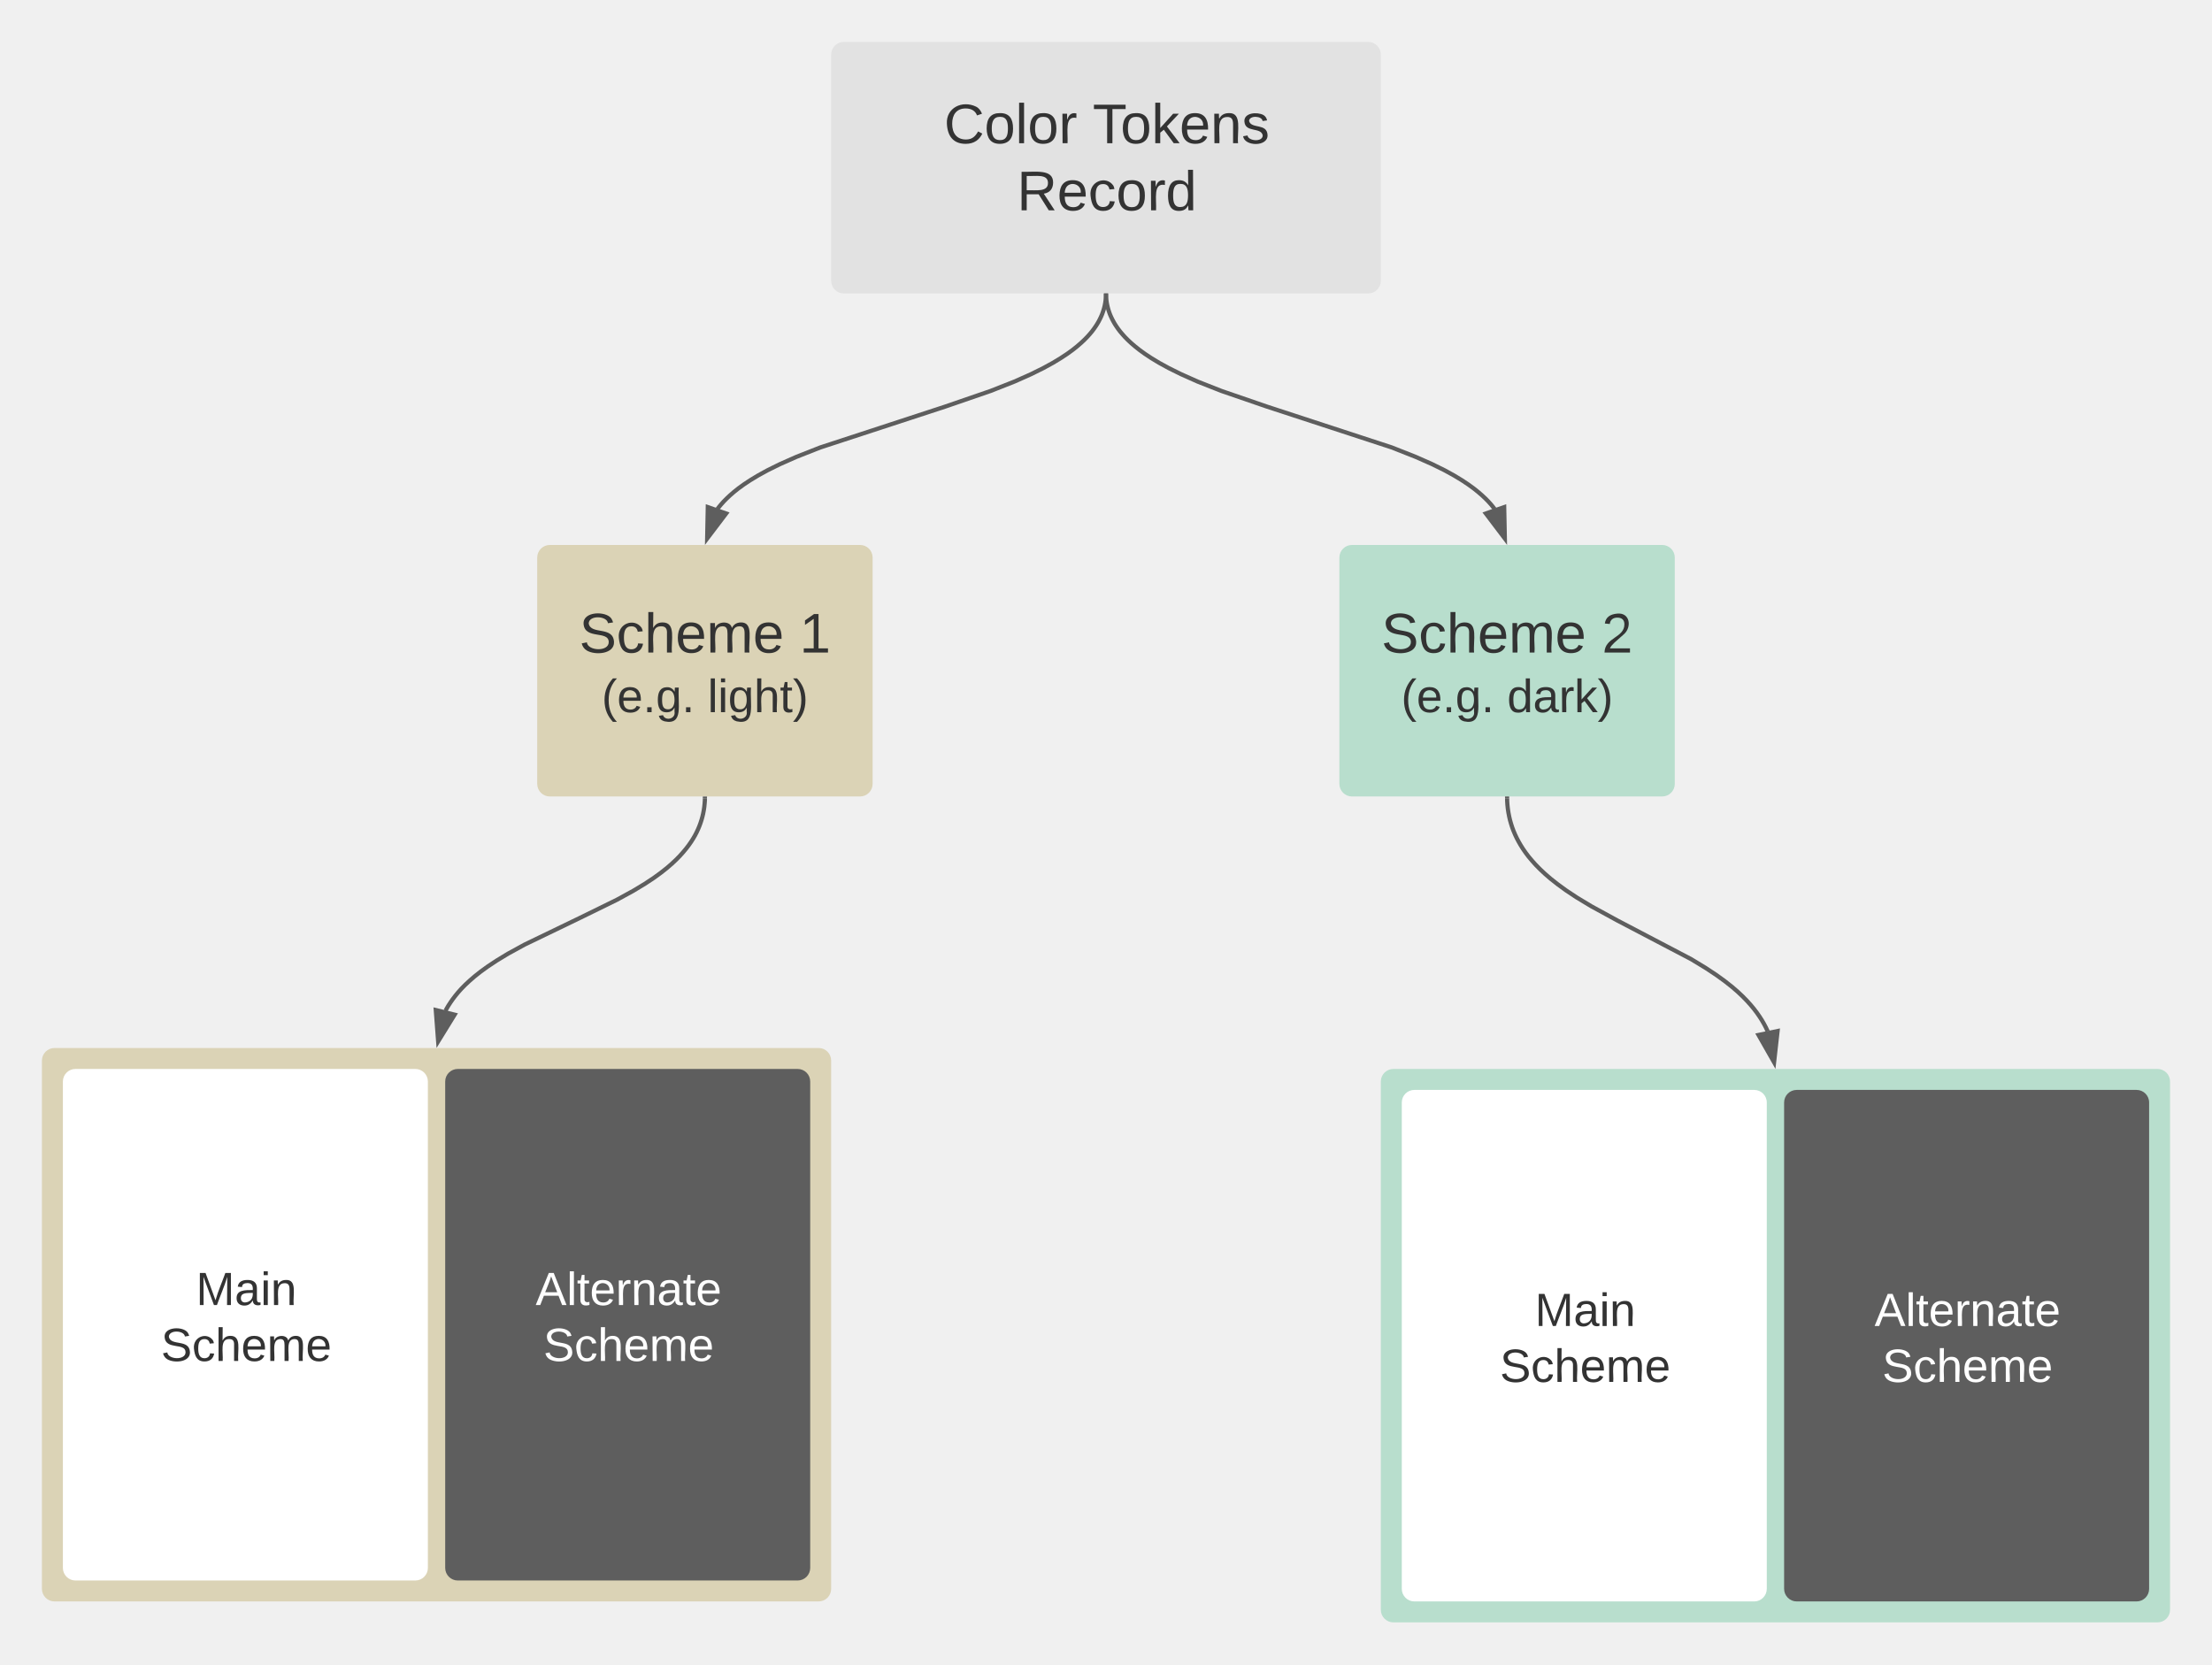
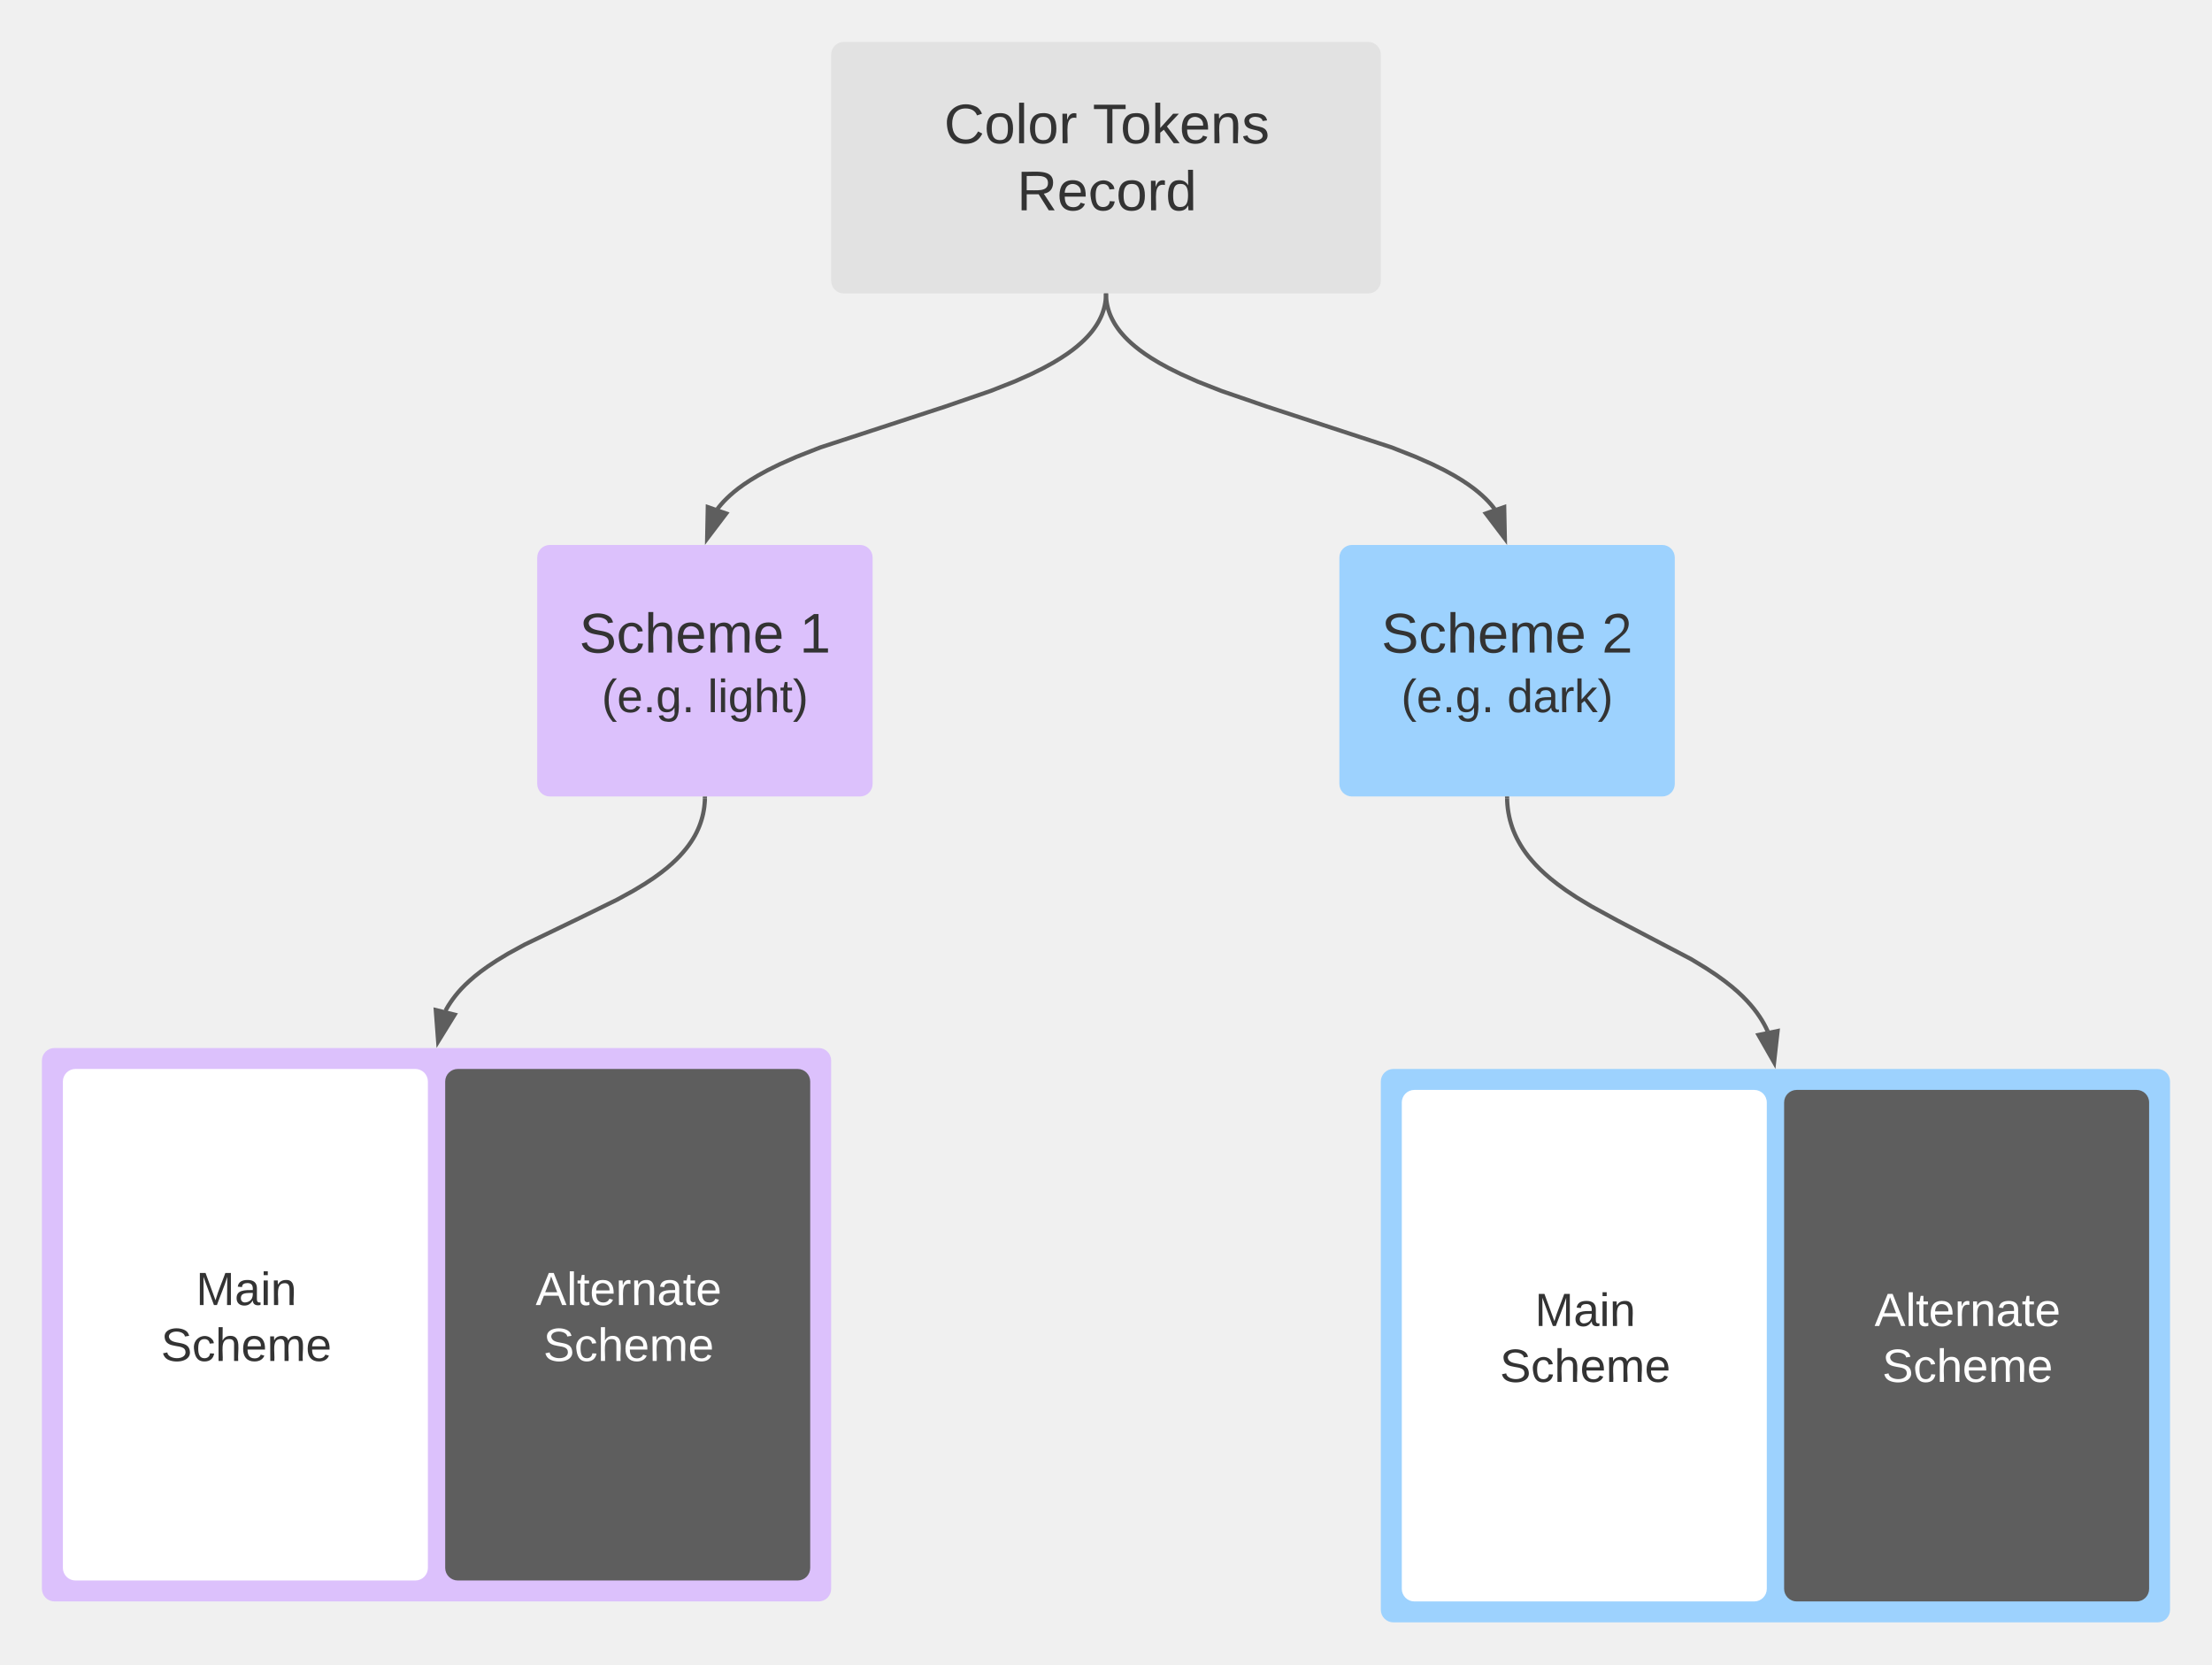
<svg xmlns="http://www.w3.org/2000/svg" xmlns:ns1="lucid" xmlns:xlink="http://www.w3.org/1999/xlink" width="1055.23" height="794.04">
  <g transform="translate(-677.5194 -407)" ns1:page-tab-id="0_0">
    <path d="M1074.03 433c0-3.3 2.7-6 6-6h250.2c3.32 0 6 2.7 6 6v108c0 3.3-2.68 6-6 6h-250.2c-3.3 0-6-2.7-6-6z" stroke="#000" stroke-opacity="0" stroke-width="3" fill="#e2e2e2" />
    <use xlink:href="#a" transform="matrix(1,0,0,1,1086.032,439) translate(41.87037 36.33333)" />
    <use xlink:href="#b" transform="matrix(1,0,0,1,1086.032,439) translate(112.7593 36.33333)" />
    <use xlink:href="#c" transform="matrix(1,0,0,1,1086.032,439) translate(76.61111 68.33333)" />
-     <path d="M933.8 673c0-3.3 2.7-6 6-6h148c3.32 0 6 2.7 6 6v108c0 3.3-2.68 6-6 6h-148c-3.3 0-6-2.7-6-6z" stroke="#000" stroke-opacity="0" stroke-width="3" fill="#dbd3b6" />
+     <path d="M933.8 673c0-3.3 2.7-6 6-6h148c3.32 0 6 2.7 6 6v108c0 3.3-2.68 6-6 6h-148c-3.3 0-6-2.7-6-6z" stroke="#000" stroke-opacity="0" stroke-width="3" fill="#DCC1FC" />
    <use xlink:href="#d" transform="matrix(1,0,0,1,945.8028,679) translate(8.037037 39.33333)" />
    <use xlink:href="#e" transform="matrix(1,0,0,1,945.8028,679) translate(113.1481 39.33333)" />
    <use xlink:href="#f" transform="matrix(1,0,0,1,945.8028,679) translate(18.74074 67.77778)" />
    <use xlink:href="#g" transform="matrix(1,0,0,1,945.8028,679) translate(69.2963 67.77778)" />
-     <path d="M1316.47 673c0-3.3 2.7-6 6-6h148c3.3 0 6 2.7 6 6v108c0 3.3-2.7 6-6 6h-148c-3.3 0-6-2.7-6-6z" stroke="#000" stroke-opacity="0" stroke-width="3" fill="#b8decd" />
+     <path d="M1316.47 673c0-3.3 2.7-6 6-6h148c3.3 0 6 2.7 6 6v108c0 3.3-2.7 6-6 6h-148c-3.3 0-6-2.7-6-6z" stroke="#000" stroke-opacity="0" stroke-width="3" fill="#9DD2FE" />
    <use xlink:href="#d" transform="matrix(1,0,0,1,1328.469,679) translate(8.037037 39.33333)" />
    <use xlink:href="#h" transform="matrix(1,0,0,1,1328.469,679) translate(113.1481 39.33333)" />
    <use xlink:href="#i" transform="matrix(1,0,0,1,1328.469,679) translate(17.47531 67.77778)" />
    <use xlink:href="#j" transform="matrix(1,0,0,1,1328.469,679) translate(68.03086 67.77778)" />
    <path d="M1205.12 548v.17l-.08 1.14-.12 1.13-.16 1.1-.2 1.1-.26 1.1-.3 1.07-.36 1.08-.4 1.1-.46 1.08-.53 1.1-.58 1.14-.67 1.15-.75 1.17-.84 1.22-.94 1.25-1.08 1.3-1.22 1.35-1.4 1.42-1.6 1.5-1.85 1.6-2.16 1.72-2.55 1.84-3.06 2.02-3.7 2.24-4.6 2.52-5.86 2.9-7.85 3.5-11.42 4.5-21.68 7.47-59.6 19.5-11.42 4.5-7.84 3.47-5.87 2.9-4.6 2.53-3.7 2.24-3.05 2.02-2.55 1.85-2.17 1.73-1.85 1.6-1.6 1.5-1.4 1.42-1.22 1.36-1.08 1.3-.7.94" stroke="#5e5e5e" stroke-width="2" fill="none" />
    <path d="M1206.1 548.05l-2-.04.04-1h2z" fill="#5e5e5e" />
    <path d="M1014.87 663.94l.3-15 8.76 3.05z" stroke="#5e5e5e" stroke-width="2" fill="#5e5e5e" />
    <path d="M1205.16 548v.17l.07 1.14.12 1.13.16 1.1.22 1.1.26 1.1.3 1.07.35 1.08.4 1.1.47 1.08.52 1.1.6 1.14.65 1.15.75 1.17.84 1.22.95 1.25 1.1 1.3 1.2 1.35 1.4 1.42 1.6 1.5 1.87 1.6 2.16 1.72 2.55 1.84 3.05 2.02 3.7 2.24 4.6 2.52 5.86 2.9 7.84 3.5 11.42 4.5 21.7 7.47 59.6 19.5 11.4 4.5 7.85 3.47 5.88 2.9 4.6 2.53 3.7 2.24 3.04 2.02 2.55 1.85 2.17 1.73 1.85 1.6 1.6 1.5 1.4 1.42 1.22 1.36 1.07 1.3.7.94" stroke="#5e5e5e" stroke-width="2" fill="none" />
    <path d="M1206.16 548l-2 .05-.02-1.05h2z" fill="#5e5e5e" />
    <path d="M1395.4 663.94l-9.06-11.95 8.75-3.05z" stroke="#5e5e5e" stroke-width="2" fill="#5e5e5e" />
    <path d="M1396.5 788v1.03l.13 1.96.2 1.88.28 1.84.35 1.8.4 1.75.5 1.74.55 1.72.63 1.7.72 1.7.8 1.7.9 1.7 1 1.74 1.1 1.75 1.25 1.8 1.4 1.86 1.6 1.9 1.78 2 2.05 2.08 2.36 2.22 2.75 2.38 3.3 2.6 4 2.92 5.12 3.4 7 4.22 12.26 6.7 35.36 18.53 7 4.25 5.1 3.38 4.02 2.92 3.3 2.6 2.76 2.38 2.36 2.22 2.05 2.1 1.78 1.98 1.58 1.9 1.4 1.85 1.25 1.8 1.13 1.76 1 1.73.9 1.7.8 1.7.04.14" stroke="#5e5e5e" stroke-width="2" fill="none" />
    <path d="M1397.5 788l-2 .05-.03-1.05h2z" fill="#5e5e5e" />
    <path d="M1523.84 913.82l-7.43-13.03 9.1-1.88z" stroke="#5e5e5e" stroke-width="2" fill="#5e5e5e" />
    <path d="M1013.78 788v.74l-.12 1.67-.17 1.64-.24 1.58-.3 1.55-.36 1.52-.42 1.5-.48 1.48-.55 1.48-.62 1.48-.7 1.5-.78 1.5-.88 1.5-.98 1.54-1.1 1.58-1.24 1.62-1.4 1.68-1.56 1.75-1.8 1.84-2.06 1.93-2.4 2.08-2.84 2.24-3.4 2.47-4.24 2.8-5.5 3.32-7.85 4.3-17.74 8.7-26.3 12.7-7.85 4.3-5.48 3.33-4.23 2.8-3.42 2.48-2.84 2.25-2.4 2.08-2.07 1.93-1.8 1.83-1.56 1.74-1.38 1.68-1.23 1.62-1.1 1.58-1 1.54-.87 1.5-.43.84" stroke="#5e5e5e" stroke-width="2" fill="none" />
    <path d="M1014.78 788.05l-2-.04.02-1h2z" fill="#5e5e5e" />
    <path d="M886.54 903.86l-1.13-14.96 9 2.2z" stroke="#5e5e5e" stroke-width="2" fill="#5e5e5e" />
-     <path d="M697.52 913c0-3.3 2.7-6 6-6h364.5c3.33 0 6 2.7 6 6v252.05c0 3.3-2.67 6-6 6h-364.5c-3.3 0-6-2.7-6-6z" stroke="#000" stroke-opacity="0" stroke-width="5" fill="#dbd3b6" />
+     <path d="M697.52 913c0-3.3 2.7-6 6-6h364.5c3.33 0 6 2.7 6 6v252.05c0 3.3-2.67 6-6 6h-364.5c-3.3 0-6-2.7-6-6z" stroke="#000" stroke-opacity="0" stroke-width="5" fill="#DCC1FC" />
    <path d="M707.52 923c0-3.32 2.7-6 6-6h162.12c3.3 0 6 2.68 6 6v232.06c0 3.3-2.7 6-6 6H713.52c-3.3 0-6-2.7-6-6z" stroke="#000" stroke-opacity="0" stroke-width="3" fill="#fff" />
    <use xlink:href="#k" transform="matrix(1,0,0,1,719.5194,928.9937) translate(51.48765 100.6528)" />
    <use xlink:href="#l" transform="matrix(1,0,0,1,719.5194,928.9937) translate(34.79012 127.3194)" />
    <path d="M889.9 923c0-3.32 2.7-6 6-6h162.13c3.32 0 6 2.68 6 6v232.06c0 3.3-2.68 6-6 6H895.9c-3.3 0-6-2.7-6-6z" stroke="#000" stroke-opacity="0" stroke-width="3" fill="#5e5e5e" />
    <g>
      <use xlink:href="#m" transform="matrix(1,0,0,1,901.9138,928.9937) translate(31.11728 100.6528)" />
      <use xlink:href="#n" transform="matrix(1,0,0,1,901.9138,928.9937) translate(34.79012 127.3194)" />
    </g>
-     <path d="M1336.24 923c0-3.32 2.7-6 6-6h364.5c3.33 0 6 2.68 6 6v252.04c0 3.32-2.67 6-6 6h-364.5c-3.3 0-6-2.68-6-6z" stroke="#000" stroke-opacity="0" stroke-width="5" fill="#b8decd" />
+     <path d="M1336.24 923c0-3.32 2.7-6 6-6h364.5c3.33 0 6 2.68 6 6v252.04c0 3.32-2.67 6-6 6h-364.5c-3.3 0-6-2.68-6-6z" stroke="#000" stroke-opacity="0" stroke-width="5" fill="#9DD2FE" />
    <path d="M1346.24 933c0-3.33 2.7-6 6-6h162.12c3.3 0 6 2.67 6 6v232.05c0 3.3-2.7 6-6 6h-162.12c-3.3 0-6-2.7-6-6z" stroke="#000" stroke-opacity="0" stroke-width="3" fill="#fff" />
    <g>
      <use xlink:href="#k" transform="matrix(1,0,0,1,1358.24,938.9875) translate(51.48765 100.6528)" />
      <use xlink:href="#l" transform="matrix(1,0,0,1,1358.24,938.9875) translate(34.79012 127.3194)" />
    </g>
    <path d="M1528.63 933c0-3.33 2.7-6 6-6h162.12c3.32 0 6 2.67 6 6v232.05c0 3.3-2.68 6-6 6h-162.12c-3.3 0-6-2.7-6-6z" stroke="#000" stroke-opacity="0" stroke-width="3" fill="#5e5e5e" />
    <g>
      <use xlink:href="#m" transform="matrix(1,0,0,1,1540.634,938.9875) translate(31.11728 100.6528)" />
      <use xlink:href="#n" transform="matrix(1,0,0,1,1540.634,938.9875) translate(34.79012 127.3194)" />
    </g>
    <defs>
      <path fill="#333" d="M212-179c-10-28-35-45-73-45-59 0-87 40-87 99 0 60 29 101 89 101 43 0 62-24 78-52l27 14C228-24 195 4 139 4 59 4 22-46 18-125c-6-104 99-153 187-111 19 9 31 26 39 46" id="o" />
      <path fill="#333" d="M100-194c62-1 85 37 85 99 1 63-27 99-86 99S16-35 15-95c0-66 28-99 85-99zM99-20c44 1 53-31 53-75 0-43-8-75-51-75s-53 32-53 75 10 74 51 75" id="p" />
      <path fill="#333" d="M24 0v-261h32V0H24" id="q" />
      <path fill="#333" d="M114-163C36-179 61-72 57 0H25l-1-190h30c1 12-1 29 2 39 6-27 23-49 58-41v29" id="r" />
      <g id="a">
        <use transform="matrix(0.07407407,0,0,0.07407407,0,0)" xlink:href="#o" />
        <use transform="matrix(0.07407407,0,0,0.07407407,19.18519,0)" xlink:href="#p" />
        <use transform="matrix(0.07407407,0,0,0.07407407,34,0)" xlink:href="#q" />
        <use transform="matrix(0.07407407,0,0,0.07407407,39.85185,0)" xlink:href="#p" />
        <use transform="matrix(0.07407407,0,0,0.07407407,54.66667,0)" xlink:href="#r" />
      </g>
      <path fill="#333" d="M127-220V0H93v-220H8v-28h204v28h-85" id="s" />
      <path fill="#333" d="M143 0L79-87 56-68V0H24v-261h32v163l83-92h37l-77 82L181 0h-38" id="t" />
      <path fill="#333" d="M100-194c63 0 86 42 84 106H49c0 40 14 67 53 68 26 1 43-12 49-29l28 8c-11 28-37 45-77 45C44 4 14-33 15-96c1-61 26-98 85-98zm52 81c6-60-76-77-97-28-3 7-6 17-6 28h103" id="u" />
      <path fill="#333" d="M117-194c89-4 53 116 60 194h-32v-121c0-31-8-49-39-48C34-167 62-67 57 0H25l-1-190h30c1 10-1 24 2 32 11-22 29-35 61-36" id="v" />
      <path fill="#333" d="M135-143c-3-34-86-38-87 0 15 53 115 12 119 90S17 21 10-45l28-5c4 36 97 45 98 0-10-56-113-15-118-90-4-57 82-63 122-42 12 7 21 19 24 35" id="w" />
      <g id="b">
        <use transform="matrix(0.07407407,0,0,0.07407407,0,0)" xlink:href="#s" />
        <use transform="matrix(0.07407407,0,0,0.07407407,13.25926,0)" xlink:href="#p" />
        <use transform="matrix(0.07407407,0,0,0.07407407,28.07407,0)" xlink:href="#t" />
        <use transform="matrix(0.07407407,0,0,0.07407407,41.40741,0)" xlink:href="#u" />
        <use transform="matrix(0.07407407,0,0,0.07407407,56.22222,0)" xlink:href="#v" />
        <use transform="matrix(0.07407407,0,0,0.07407407,71.03704,0)" xlink:href="#w" />
      </g>
      <path fill="#333" d="M233-177c-1 41-23 64-60 70L243 0h-38l-65-103H63V0H30v-248c88 3 205-21 203 71zM63-129c60-2 137 13 137-47 0-61-80-42-137-45v92" id="x" />
      <path fill="#333" d="M96-169c-40 0-48 33-48 73s9 75 48 75c24 0 41-14 43-38l32 2c-6 37-31 61-74 61-59 0-76-41-82-99-10-93 101-131 147-64 4 7 5 14 7 22l-32 3c-4-21-16-35-41-35" id="y" />
      <path fill="#333" d="M85-194c31 0 48 13 60 33l-1-100h32l1 261h-30c-2-10 0-23-3-31C134-8 116 4 85 4 32 4 16-35 15-94c0-66 23-100 70-100zm9 24c-40 0-46 34-46 75 0 40 6 74 45 74 42 0 51-32 51-76 0-42-9-74-50-73" id="z" />
      <g id="c">
        <use transform="matrix(0.07407407,0,0,0.07407407,0,0)" xlink:href="#x" />
        <use transform="matrix(0.07407407,0,0,0.07407407,19.18519,0)" xlink:href="#u" />
        <use transform="matrix(0.07407407,0,0,0.07407407,34,0)" xlink:href="#y" />
        <use transform="matrix(0.07407407,0,0,0.07407407,47.33333,0)" xlink:href="#p" />
        <use transform="matrix(0.07407407,0,0,0.07407407,62.14815,0)" xlink:href="#r" />
        <use transform="matrix(0.07407407,0,0,0.07407407,70.96296,0)" xlink:href="#z" />
      </g>
      <path fill="#333" d="M185-189c-5-48-123-54-124 2 14 75 158 14 163 119 3 78-121 87-175 55-17-10-28-26-33-46l33-7c5 56 141 63 141-1 0-78-155-14-162-118-5-82 145-84 179-34 5 7 8 16 11 25" id="A" />
      <path fill="#333" d="M106-169C34-169 62-67 57 0H25v-261h32l-1 103c12-21 28-36 61-36 89 0 53 116 60 194h-32v-121c2-32-8-49-39-48" id="B" />
      <path fill="#333" d="M210-169c-67 3-38 105-44 169h-31v-121c0-29-5-50-35-48C34-165 62-65 56 0H25l-1-190h30c1 10-1 24 2 32 10-44 99-50 107 0 11-21 27-35 58-36 85-2 47 119 55 194h-31v-121c0-29-5-49-35-48" id="C" />
      <g id="d">
        <use transform="matrix(0.07407407,0,0,0.07407407,0,0)" xlink:href="#A" />
        <use transform="matrix(0.07407407,0,0,0.07407407,17.77778,0)" xlink:href="#y" />
        <use transform="matrix(0.07407407,0,0,0.07407407,31.11111,0)" xlink:href="#B" />
        <use transform="matrix(0.07407407,0,0,0.07407407,45.92593,0)" xlink:href="#u" />
        <use transform="matrix(0.07407407,0,0,0.07407407,60.74074,0)" xlink:href="#C" />
        <use transform="matrix(0.07407407,0,0,0.07407407,82.88889,0)" xlink:href="#u" />
      </g>
      <path fill="#333" d="M27 0v-27h64v-190l-56 39v-29l58-41h29v221h61V0H27" id="D" />
      <use transform="matrix(0.07407407,0,0,0.07407407,0,0)" xlink:href="#D" id="e" />
      <path fill="#333" d="M87 75C49 33 22-17 22-94c0-76 28-126 65-167h31c-38 41-64 92-64 168S80 34 118 75H87" id="E" />
      <path fill="#333" d="M33 0v-38h34V0H33" id="F" />
      <path fill="#333" d="M177-190C167-65 218 103 67 71c-23-6-38-20-44-43l32-5c15 47 100 32 89-28v-30C133-14 115 1 83 1 29 1 15-40 15-95c0-56 16-97 71-98 29-1 48 16 59 35 1-10 0-23 2-32h30zM94-22c36 0 50-32 50-73 0-42-14-75-50-75-39 0-46 34-46 75s6 73 46 73" id="G" />
      <g id="f">
        <use transform="matrix(0.0617284,0,0,0.0617284,0,0)" xlink:href="#E" />
        <use transform="matrix(0.0617284,0,0,0.0617284,7.345679,0)" xlink:href="#u" />
        <use transform="matrix(0.0617284,0,0,0.0617284,19.69136,0)" xlink:href="#F" />
        <use transform="matrix(0.0617284,0,0,0.0617284,25.8642,0)" xlink:href="#G" />
        <use transform="matrix(0.0617284,0,0,0.0617284,38.20988,0)" xlink:href="#F" />
      </g>
      <path fill="#333" d="M24-231v-30h32v30H24zM24 0v-190h32V0H24" id="H" />
      <path fill="#333" d="M59-47c-2 24 18 29 38 22v24C64 9 27 4 27-40v-127H5v-23h24l9-43h21v43h35v23H59v120" id="I" />
      <path fill="#333" d="M33-261c38 41 65 92 65 168S71 34 33 75H2C39 34 66-17 66-93S39-220 2-261h31" id="J" />
      <g id="g">
        <use transform="matrix(0.0617284,0,0,0.0617284,0,0)" xlink:href="#q" />
        <use transform="matrix(0.0617284,0,0,0.0617284,4.876543,0)" xlink:href="#H" />
        <use transform="matrix(0.0617284,0,0,0.0617284,9.753086,0)" xlink:href="#G" />
        <use transform="matrix(0.0617284,0,0,0.0617284,22.09877,0)" xlink:href="#B" />
        <use transform="matrix(0.0617284,0,0,0.0617284,34.44444,0)" xlink:href="#I" />
        <use transform="matrix(0.0617284,0,0,0.0617284,40.61728,0)" xlink:href="#J" />
      </g>
      <path fill="#333" d="M101-251c82-7 93 87 43 132L82-64C71-53 59-42 53-27h129V0H18c2-99 128-94 128-182 0-28-16-43-45-43s-46 15-49 41l-32-3c6-41 34-60 81-64" id="K" />
      <use transform="matrix(0.07407407,0,0,0.07407407,0,0)" xlink:href="#K" id="h" />
      <g id="i">
        <use transform="matrix(0.0617284,0,0,0.0617284,0,0)" xlink:href="#E" />
        <use transform="matrix(0.0617284,0,0,0.0617284,7.345679,0)" xlink:href="#u" />
        <use transform="matrix(0.0617284,0,0,0.0617284,19.69136,0)" xlink:href="#F" />
        <use transform="matrix(0.0617284,0,0,0.0617284,25.8642,0)" xlink:href="#G" />
        <use transform="matrix(0.0617284,0,0,0.0617284,38.20988,0)" xlink:href="#F" />
      </g>
      <path fill="#333" d="M141-36C126-15 110 5 73 4 37 3 15-17 15-53c-1-64 63-63 125-63 3-35-9-54-41-54-24 1-41 7-42 31l-33-3c5-37 33-52 76-52 45 0 72 20 72 64v82c-1 20 7 32 28 27v20c-31 9-61-2-59-35zM48-53c0 20 12 33 32 33 41-3 63-29 60-74-43 2-92-5-92 41" id="L" />
      <g id="j">
        <use transform="matrix(0.0617284,0,0,0.0617284,0,0)" xlink:href="#z" />
        <use transform="matrix(0.0617284,0,0,0.0617284,12.34568,0)" xlink:href="#L" />
        <use transform="matrix(0.0617284,0,0,0.0617284,24.69136,0)" xlink:href="#r" />
        <use transform="matrix(0.0617284,0,0,0.0617284,32.03704,0)" xlink:href="#t" />
        <use transform="matrix(0.0617284,0,0,0.0617284,43.14815,0)" xlink:href="#J" />
      </g>
      <path fill="#333" d="M240 0l2-218c-23 76-54 145-80 218h-23L58-218 59 0H30v-248h44l77 211c21-75 51-140 76-211h43V0h-30" id="M" />
      <g id="k">
        <use transform="matrix(0.0617284,0,0,0.0617284,0,0)" xlink:href="#M" />
        <use transform="matrix(0.0617284,0,0,0.0617284,18.45679,0)" xlink:href="#L" />
        <use transform="matrix(0.0617284,0,0,0.0617284,30.80247,0)" xlink:href="#H" />
        <use transform="matrix(0.0617284,0,0,0.0617284,35.67901,0)" xlink:href="#v" />
      </g>
      <g id="l">
        <use transform="matrix(0.0617284,0,0,0.0617284,0,0)" xlink:href="#A" />
        <use transform="matrix(0.0617284,0,0,0.0617284,14.81481,0)" xlink:href="#y" />
        <use transform="matrix(0.0617284,0,0,0.0617284,25.92593,0)" xlink:href="#B" />
        <use transform="matrix(0.0617284,0,0,0.0617284,38.2716,0)" xlink:href="#u" />
        <use transform="matrix(0.0617284,0,0,0.0617284,50.61728,0)" xlink:href="#C" />
        <use transform="matrix(0.0617284,0,0,0.0617284,69.07407,0)" xlink:href="#u" />
      </g>
      <path fill="#fff" d="M205 0l-28-72H64L36 0H1l101-248h38L239 0h-34zm-38-99l-47-123c-12 45-31 82-46 123h93" id="N" />
      <path fill="#fff" d="M24 0v-261h32V0H24" id="O" />
      <path fill="#fff" d="M59-47c-2 24 18 29 38 22v24C64 9 27 4 27-40v-127H5v-23h24l9-43h21v43h35v23H59v120" id="P" />
      <path fill="#fff" d="M100-194c63 0 86 42 84 106H49c0 40 14 67 53 68 26 1 43-12 49-29l28 8c-11 28-37 45-77 45C44 4 14-33 15-96c1-61 26-98 85-98zm52 81c6-60-76-77-97-28-3 7-6 17-6 28h103" id="Q" />
      <path fill="#fff" d="M114-163C36-179 61-72 57 0H25l-1-190h30c1 12-1 29 2 39 6-27 23-49 58-41v29" id="R" />
      <path fill="#fff" d="M117-194c89-4 53 116 60 194h-32v-121c0-31-8-49-39-48C34-167 62-67 57 0H25l-1-190h30c1 10-1 24 2 32 11-22 29-35 61-36" id="S" />
      <path fill="#fff" d="M141-36C126-15 110 5 73 4 37 3 15-17 15-53c-1-64 63-63 125-63 3-35-9-54-41-54-24 1-41 7-42 31l-33-3c5-37 33-52 76-52 45 0 72 20 72 64v82c-1 20 7 32 28 27v20c-31 9-61-2-59-35zM48-53c0 20 12 33 32 33 41-3 63-29 60-74-43 2-92-5-92 41" id="T" />
      <g id="m">
        <use transform="matrix(0.0617284,0,0,0.0617284,0,0)" xlink:href="#N" />
        <use transform="matrix(0.0617284,0,0,0.0617284,14.81481,0)" xlink:href="#O" />
        <use transform="matrix(0.0617284,0,0,0.0617284,19.69136,0)" xlink:href="#P" />
        <use transform="matrix(0.0617284,0,0,0.0617284,25.8642,0)" xlink:href="#Q" />
        <use transform="matrix(0.0617284,0,0,0.0617284,38.20988,0)" xlink:href="#R" />
        <use transform="matrix(0.0617284,0,0,0.0617284,45.55556,0)" xlink:href="#S" />
        <use transform="matrix(0.0617284,0,0,0.0617284,57.90123,0)" xlink:href="#T" />
        <use transform="matrix(0.0617284,0,0,0.0617284,70.24691,0)" xlink:href="#P" />
        <use transform="matrix(0.0617284,0,0,0.0617284,76.41975,0)" xlink:href="#Q" />
      </g>
      <path fill="#fff" d="M185-189c-5-48-123-54-124 2 14 75 158 14 163 119 3 78-121 87-175 55-17-10-28-26-33-46l33-7c5 56 141 63 141-1 0-78-155-14-162-118-5-82 145-84 179-34 5 7 8 16 11 25" id="U" />
      <path fill="#fff" d="M96-169c-40 0-48 33-48 73s9 75 48 75c24 0 41-14 43-38l32 2c-6 37-31 61-74 61-59 0-76-41-82-99-10-93 101-131 147-64 4 7 5 14 7 22l-32 3c-4-21-16-35-41-35" id="V" />
      <path fill="#fff" d="M106-169C34-169 62-67 57 0H25v-261h32l-1 103c12-21 28-36 61-36 89 0 53 116 60 194h-32v-121c2-32-8-49-39-48" id="W" />
      <path fill="#fff" d="M210-169c-67 3-38 105-44 169h-31v-121c0-29-5-50-35-48C34-165 62-65 56 0H25l-1-190h30c1 10-1 24 2 32 10-44 99-50 107 0 11-21 27-35 58-36 85-2 47 119 55 194h-31v-121c0-29-5-49-35-48" id="X" />
      <g id="n">
        <use transform="matrix(0.0617284,0,0,0.0617284,0,0)" xlink:href="#U" />
        <use transform="matrix(0.0617284,0,0,0.0617284,14.81481,0)" xlink:href="#V" />
        <use transform="matrix(0.0617284,0,0,0.0617284,25.92593,0)" xlink:href="#W" />
        <use transform="matrix(0.0617284,0,0,0.0617284,38.2716,0)" xlink:href="#Q" />
        <use transform="matrix(0.0617284,0,0,0.0617284,50.61728,0)" xlink:href="#X" />
        <use transform="matrix(0.0617284,0,0,0.0617284,69.07407,0)" xlink:href="#Q" />
      </g>
    </defs>
  </g>
</svg>
